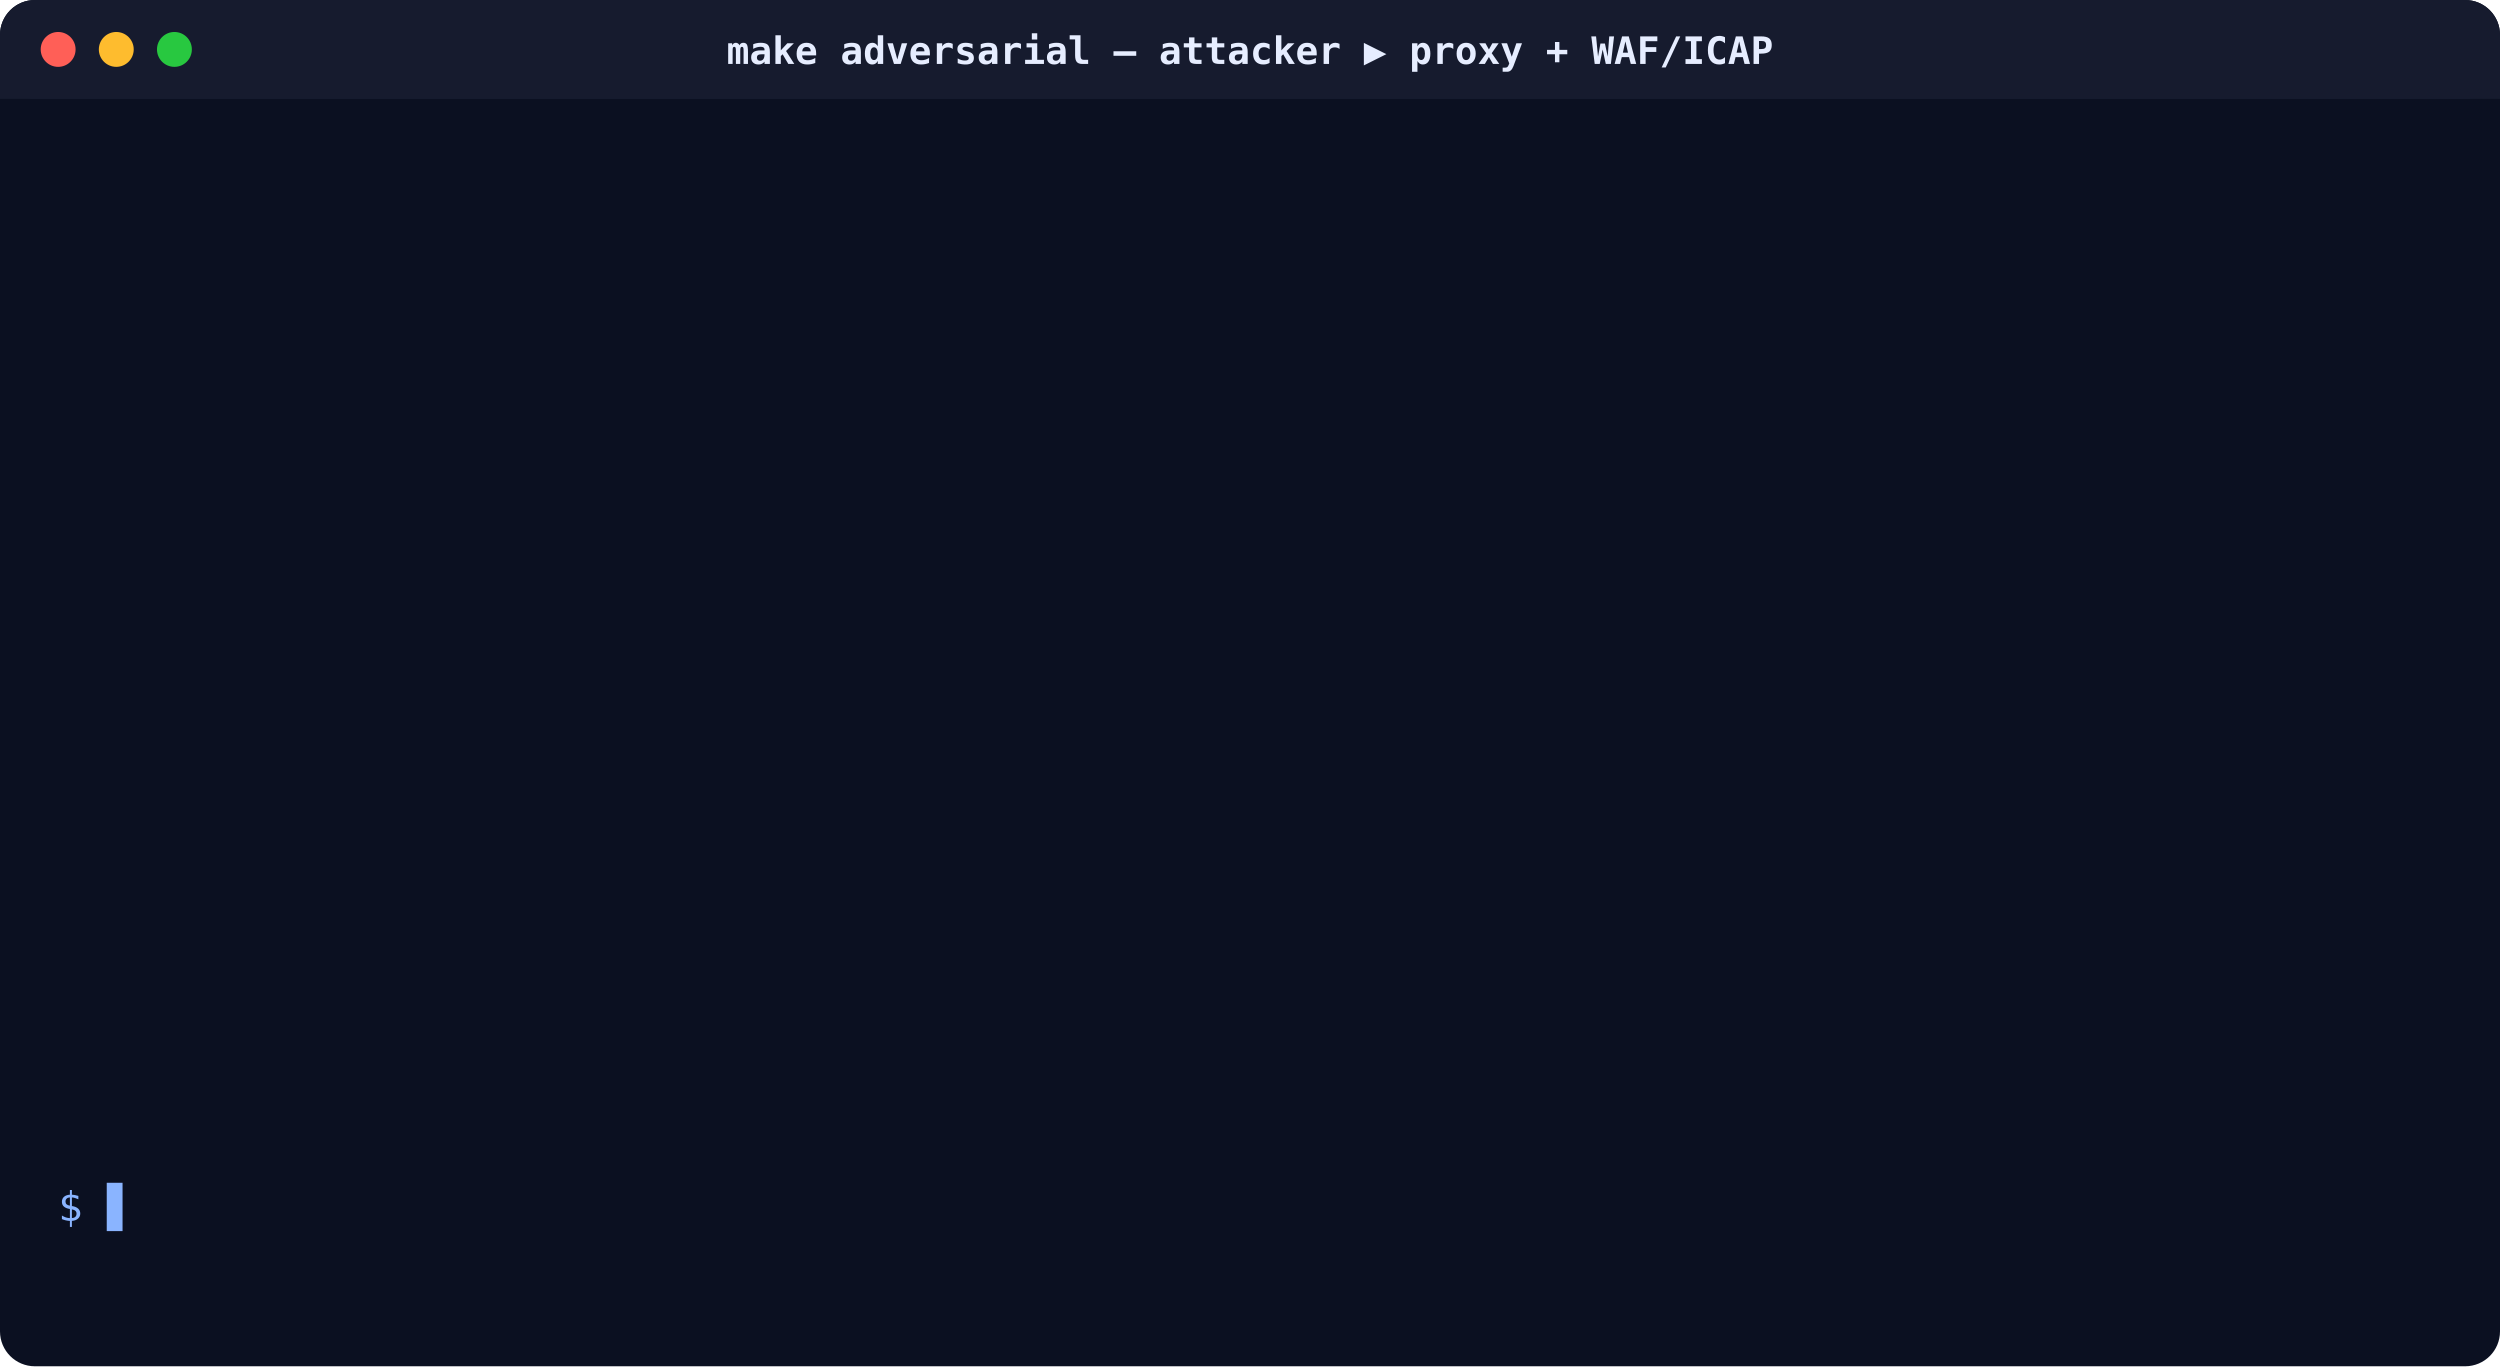
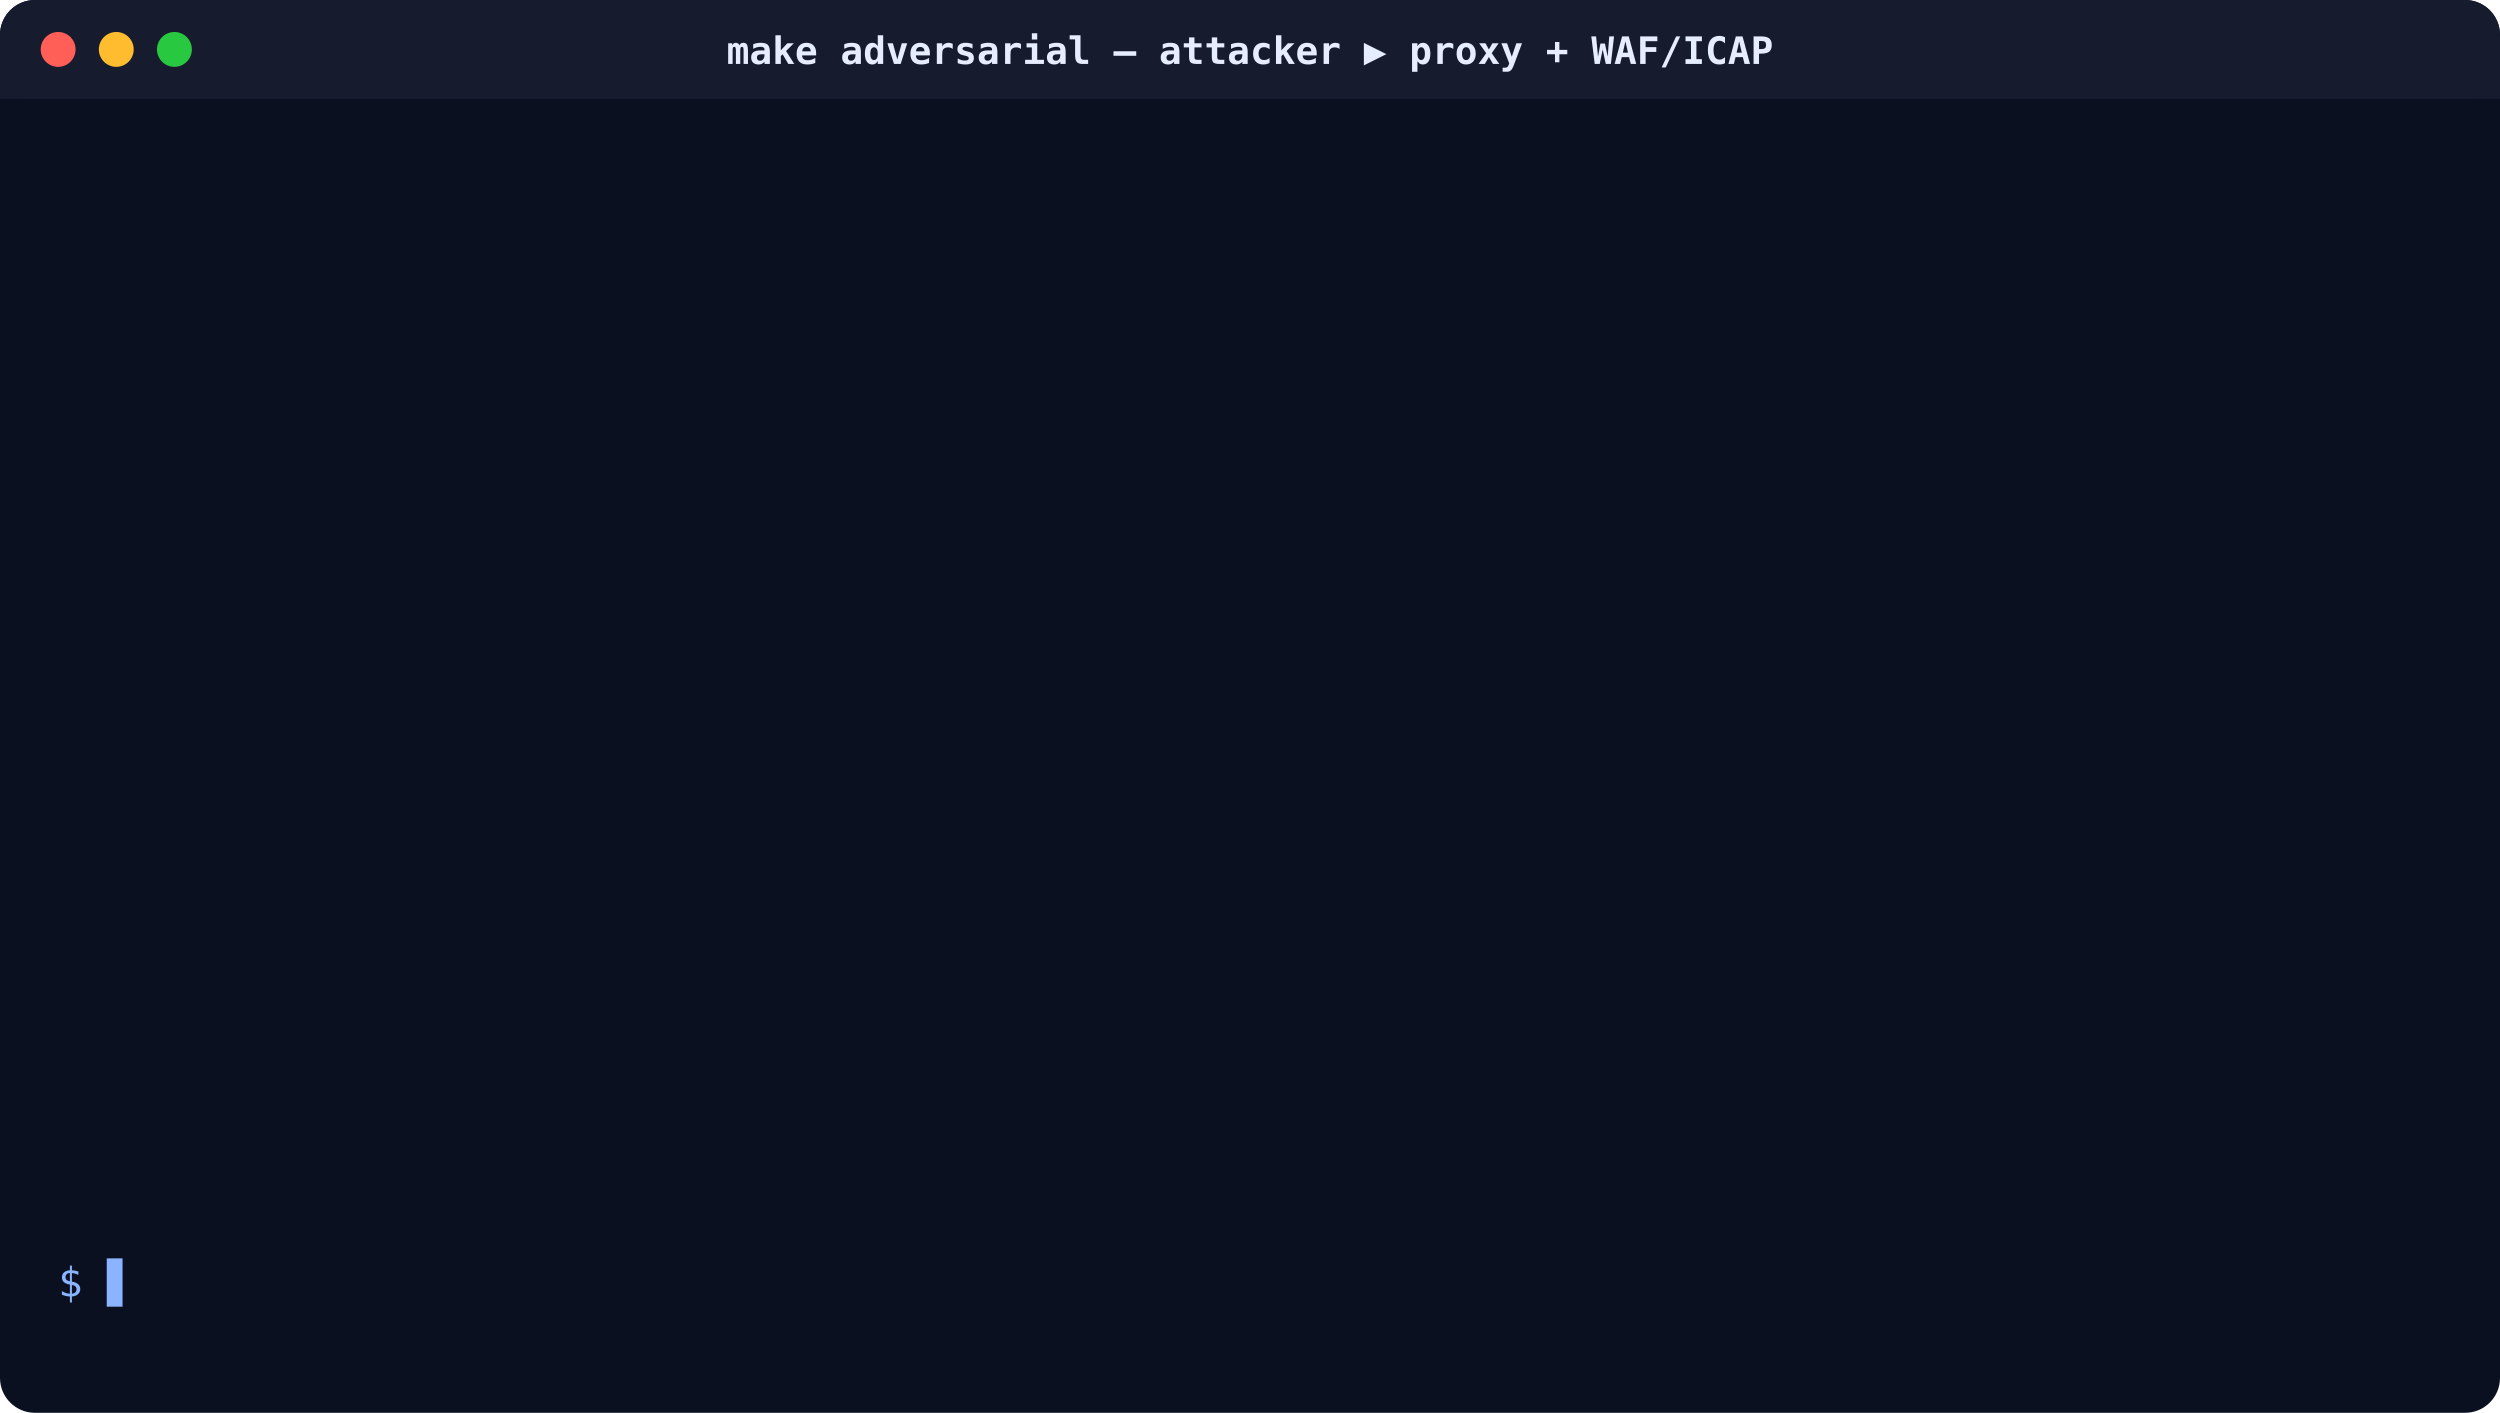
- <svg xmlns="http://www.w3.org/2000/svg" viewBox="0 0 860 470" font-family="ui-monospace,SFMono-Regular,Menlo,Consolas,monospace" role="img" aria-label="Terminal demo: attacker traffic blocked by the proxy + WAF, benign traffic allowed">
+ <svg xmlns="http://www.w3.org/2000/svg" viewBox="0 0 860 486" font-family="ui-monospace,SFMono-Regular,Menlo,Consolas,monospace" role="img" aria-label="Terminal demo: attacker traffic blocked by the proxy + WAF, benign traffic allowed">
  <style>
    .bg      { fill:#0b1021; }
    .chrome  { fill:#161b2e; }
    .txt     { fill:#c9d1e4; font-size:14px; }
    .cmd     { fill:#8ab4ff; font-size:14px; }
    .dim     { fill:#6b7594; font-size:13px; }
    .block   { fill:#ff6b6b; font-size:14px; font-weight:600; }
    .ok      { fill:#3ddc84; font-size:14px; font-weight:600; }
    .title   { fill:#e6edff; font-size:13px; font-weight:600; }
    .foot    { fill:#8ab4ff; font-size:12px; }
    g.line   { opacity:0; }
    /* one shared 16s loop; each line reveals at its slot, holds, then resets */
    .a1{animation:a1 16s infinite} @keyframes a1{0%,4%{opacity:0}6%,92%{opacity:1}100%{opacity:0}}
    .a2{animation:a2 16s infinite} @keyframes a2{0%,10%{opacity:0}12%,92%{opacity:1}100%{opacity:0}}
    .a3{animation:a3 16s infinite} @keyframes a3{0%,22%{opacity:0}24%,92%{opacity:1}100%{opacity:0}}
    .a4{animation:a4 16s infinite} @keyframes a4{0%,28%{opacity:0}30%,92%{opacity:1}100%{opacity:0}}
    .a5{animation:a5 16s infinite} @keyframes a5{0%,40%{opacity:0}42%,92%{opacity:1}100%{opacity:0}}
    .a6{animation:a6 16s infinite} @keyframes a6{0%,46%{opacity:0}48%,92%{opacity:1}100%{opacity:0}}
    .a7{animation:a7 16s infinite} @keyframes a7{0%,58%{opacity:0}60%,92%{opacity:1}100%{opacity:0}}
    .a8{animation:a8 16s infinite} @keyframes a8{0%,64%{opacity:0}66%,92%{opacity:1}100%{opacity:0}}
    .a9{animation:a9 16s infinite} @keyframes a9{0%,76%{opacity:0}78%,92%{opacity:1}100%{opacity:0}}
    .cur{animation:blink 1s steps(1) infinite}@keyframes blink{50%{opacity:0}}
    /* Respect reduced-motion: reveal every line, stop all animation. */
    @media (prefers-reduced-motion: reduce){
      g.line{opacity:1}
      .a1,.a2,.a3,.a4,.a5,.a6,.a7,.a8,.a9,.cur{animation:none}
    }
  </style>
-   <rect class="bg" x="0" y="0" width="860" height="470" rx="12" />
+   <rect class="bg" x="0" y="0" width="860" height="486" rx="12" />
  <rect class="chrome" x="0" y="0" width="860" height="34" rx="12" />
  <rect class="chrome" x="0" y="22" width="860" height="12" />
  <circle cx="20" cy="17" r="6" fill="#ff5f57" />
  <circle cx="40" cy="17" r="6" fill="#febc2e" />
  <circle cx="60" cy="17" r="6" fill="#28c840" />
  <text class="title" x="430" y="22" text-anchor="middle">make adversarial — attacker ▶ proxy + WAF/ICAP</text>
  <g class="line a1">
    <text class="cmd" x="20" y="72">$ curl -x proxy:3128 "http://site/?id=1 UNION SELECT pwd FROM users"</text>
  </g>
  <g class="line a2">
    <text class="block" x="40" y="96">↳ 403 Forbidden — blocked by WAF · SQL_INJECTION</text>
  </g>
  <g class="line a3">
    <text class="cmd" x="20" y="132">$ curl -x proxy:3128 "http://site/?q=&lt;script&gt;alert(1)&lt;/script&gt;"</text>
  </g>
  <g class="line a4">
    <text class="block" x="40" y="156">↳ 403 Forbidden — blocked by WAF · XSS_ATTACKS</text>
  </g>
  <g class="line a5">
    <text class="cmd" x="20" y="192">$ curl -x proxy:3128 "http://site/latest/meta-data/  (169.254.169.254)"</text>
  </g>
  <g class="line a6">
    <text class="block" x="40" y="216">↳ 403 Forbidden — blocked by WAF · SSRF</text>
  </g>
  <g class="line a7">
    <text class="cmd" x="20" y="252">$ curl -x proxy:3128 "http://site/blog/how-to-cook-pasta"</text>
  </g>
  <g class="line a8">
    <text class="ok" x="40" y="276">↳ 200 OK — allowed (benign traffic passes)</text>
  </g>
  <g class="line a9">
-     <text class="dim" x="20" y="316">─────────────────────────────────────────────────────────────</text>
-     <text class="txt" x="20" y="344">block-matrix: <tspan class="ok">TP=23</tspan>
+     <text class="dim" x="20" y="314">─────────────────────────────────────────────────────────────</text>
+     <text class="txt" x="20" y="340">block-matrix: <tspan class="ok">TP=23</tspan>
      <tspan class="ok">TN=10</tspan>
      <tspan class="ok">FN=0</tspan>
-       <tspan class="ok">FP=0</tspan>   ·   5 planes: block-matrix · API · bench · config · resilience</text>
-     <text class="foot" x="20" y="372">21 WAF categories · false-negatives gated to 0 on every commit · self-hosted, no data leaves your network</text>
+       <tspan class="ok">FP=0</tspan>
+     </text>
+     <text class="txt" x="20" y="362">5 planes: block-matrix · API · bench · config · resilience</text>
+     <text class="foot" x="20" y="390">21 WAF categories · false-negatives gated to 0 on every commit</text>
+     <text class="foot" x="20" y="410">self-hosted · no data leaves your network</text>
  </g>
-   <text class="cmd" x="20" y="420">$ <tspan class="cur">▋</tspan>
+   <text class="cmd" x="20" y="446">$ <tspan class="cur">▋</tspan>
  </text>
</svg>
